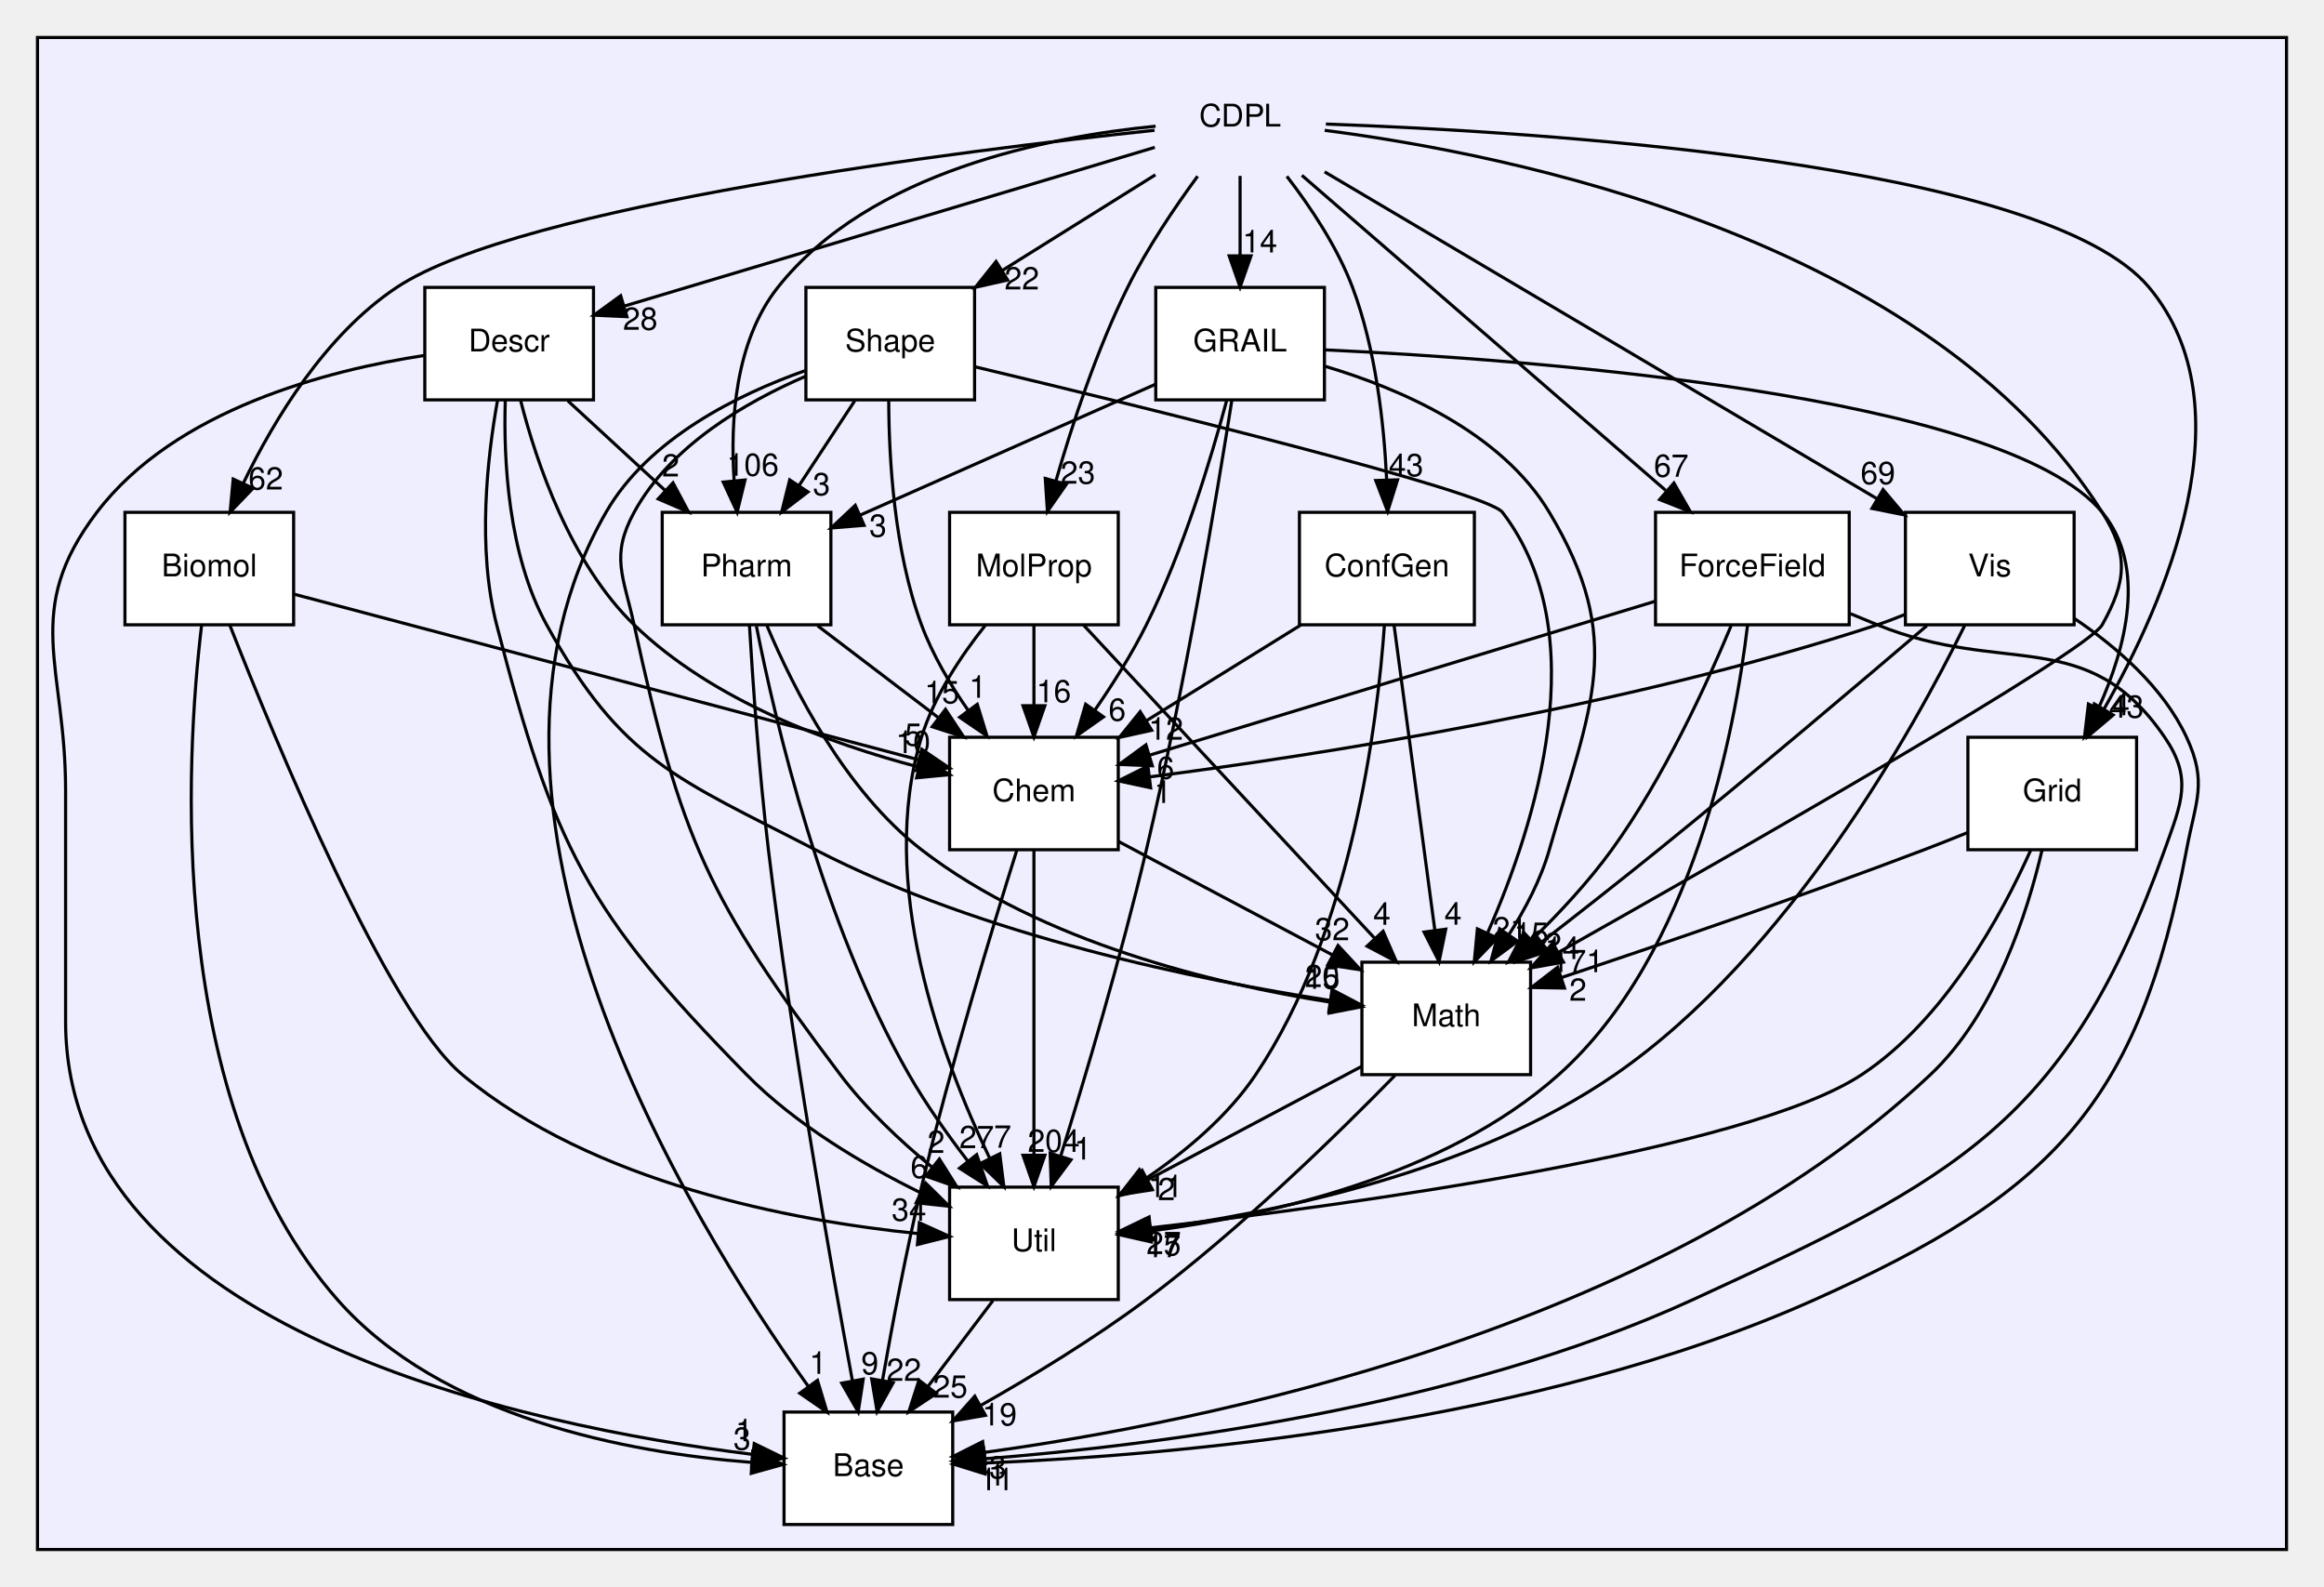
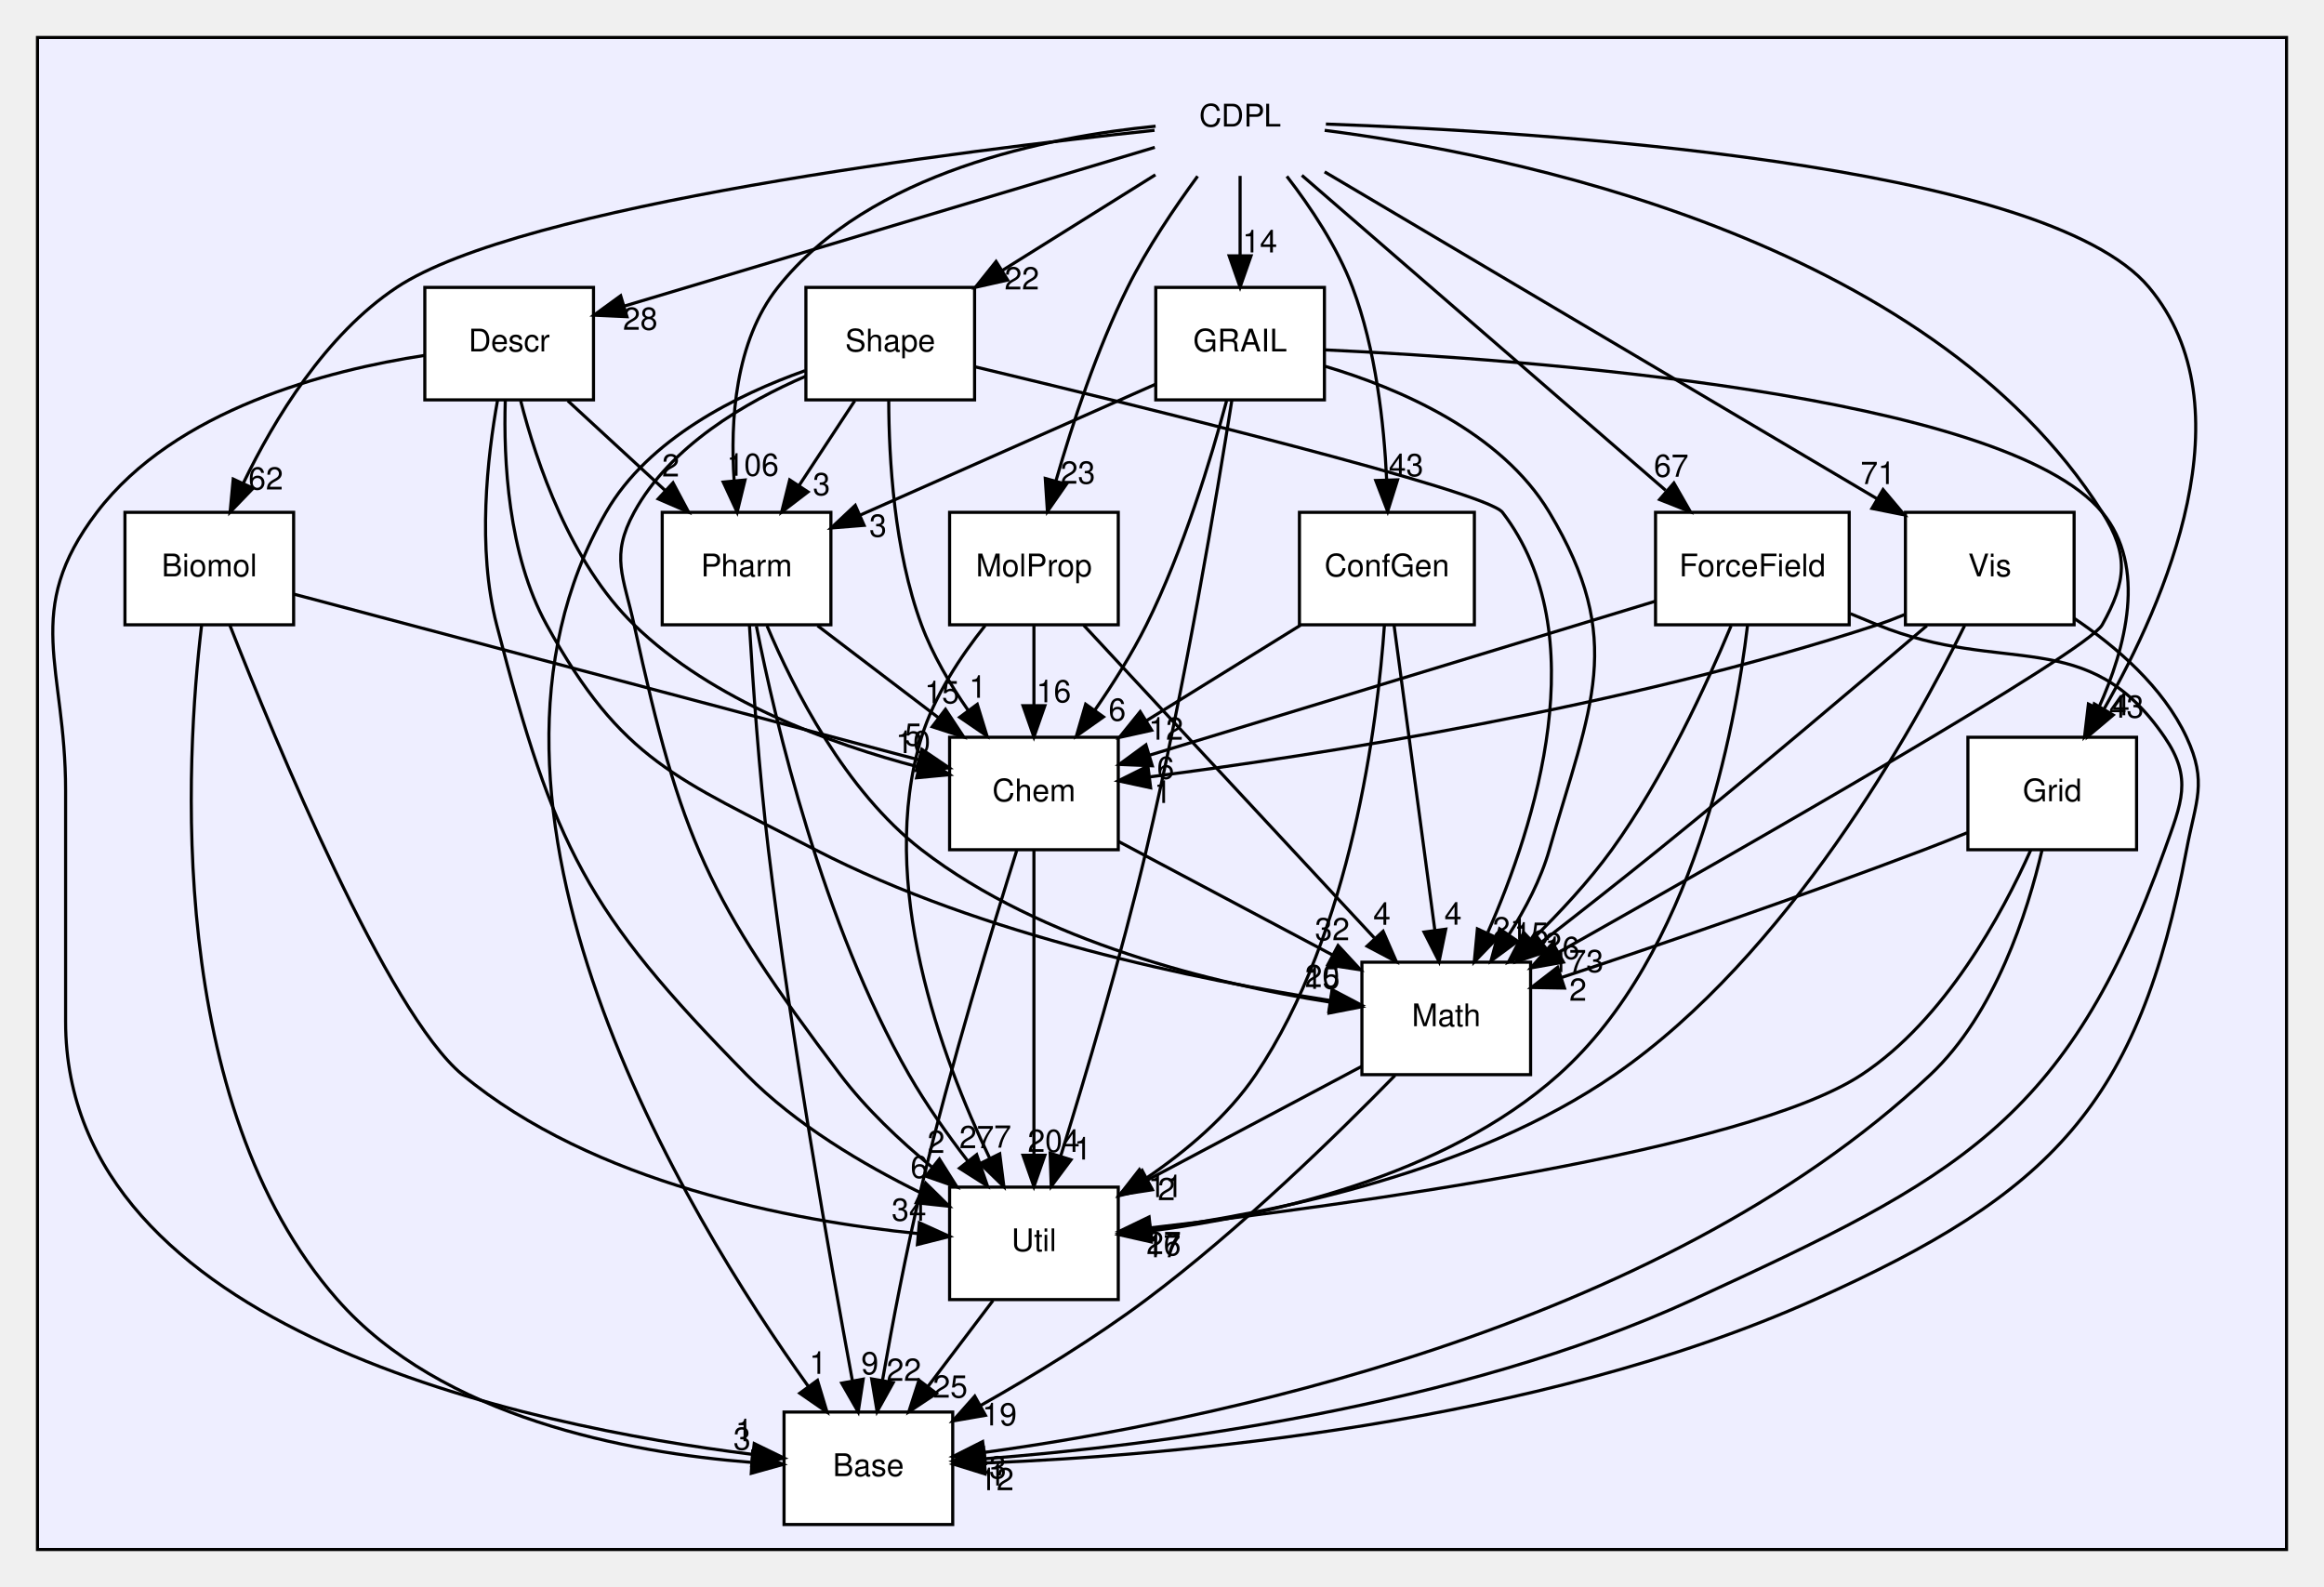
<svg xmlns="http://www.w3.org/2000/svg" xmlns:xlink="http://www.w3.org/1999/xlink" width="744pt" height="508pt" viewBox="0.00 0.00 744.00 508.00">
  <g id="graph0" class="graph" transform="scale(1 1) rotate(0) translate(4 504)">
    <g id="clust1" class="cluster">
      <g id="a_clust1">
        <a xlink:href="dir_13e5b888d4d8e2bc4637fdf598186b4c.html" target="_top">
          <polygon fill="#eeeeff" stroke="black" points="8,-8 8,-492 728,-492 728,-8 8,-8" />
        </a>
      </g>
    </g>
    <g id="node1" class="node">
      <text text-anchor="middle" x="393" y="-463.5" font-family="Helvetica" font-size="10.00">CDPL</text>
    </g>
    <g id="node3" class="node">
      <g id="a_node3">
        <a xlink:href="dir_c3d01f90f61dda2cb9d0391b1b68a0df.html" target="_top" xlink:title="Biomol">
          <polygon fill="white" stroke="black" points="90,-340 36,-340 36,-304 90,-304 90,-340" />
          <text text-anchor="middle" x="63" y="-319.5" font-family="Helvetica" font-size="10.00">Biomol</text>
        </a>
      </g>
    </g>
    <g id="edge15" class="edge">
      <path fill="none" stroke="black" d="M365.61,-462.29C305.21,-455.9 162.81,-438.41 123,-412 100.18,-396.86 83.79,-369.78 73.96,-349.45" />
      <polygon fill="black" stroke="black" points="77.02,-347.72 69.67,-340.09 70.66,-350.64 77.02,-347.72" />
      <g id="a_edge15-headlabel">
        <a xlink:href="dir_000000_000006.html" target="_top" xlink:title="62">
          <text text-anchor="middle" x="81.1" y="-347.3" font-family="Helvetica" font-size="10.00">62</text>
        </a>
      </g>
    </g>
    <g id="node5" class="node">
      <g id="a_node5">
        <a xlink:href="dir_d89ea033734e8789fcb8ee8bcbb3a57a.html" target="_top" xlink:title="ConfGen">
          <polygon fill="white" stroke="black" points="468,-340 412,-340 412,-304 468,-304 468,-340" />
          <text text-anchor="middle" x="440" y="-319.5" font-family="Helvetica" font-size="10.00">ConfGen</text>
        </a>
      </g>
    </g>
    <g id="edge16" class="edge">
      <path fill="none" stroke="black" d="M407.97,-447.56C415.55,-437.75 424.14,-424.91 429,-412 436.43,-392.24 439.08,-368.44 439.92,-350.42" />
      <polygon fill="black" stroke="black" points="443.42,-350.4 440.24,-340.3 436.43,-350.19 443.42,-350.4" />
      <g id="a_edge16-headlabel">
        <a xlink:href="dir_000000_000007.html" target="_top" xlink:title="43">
          <text text-anchor="middle" x="446.15" y="-351.58" font-family="Helvetica" font-size="10.00">43</text>
        </a>
      </g>
    </g>
    <g id="node6" class="node">
      <g id="a_node6">
        <a xlink:href="dir_52613e1dd88146f0fdbace754ba7438c.html" target="_top" xlink:title="Descr">
          <polygon fill="white" stroke="black" points="186,-412 132,-412 132,-376 186,-376 186,-412" />
          <text text-anchor="middle" x="159" y="-391.5" font-family="Helvetica" font-size="10.00">Descr</text>
        </a>
      </g>
    </g>
    <g id="edge9" class="edge">
      <path fill="none" stroke="black" d="M365.7,-456.83C323.69,-444.27 243.13,-420.17 195.95,-406.05" />
      <polygon fill="black" stroke="black" points="196.71,-402.63 186.13,-403.11 194.7,-409.33 196.71,-402.63" />
      <g id="a_edge9-headlabel">
        <a xlink:href="dir_000000_000008.html" target="_top" xlink:title="28">
          <text text-anchor="middle" x="200.97" y="-398.44" font-family="Helvetica" font-size="10.00">28</text>
        </a>
      </g>
    </g>
    <g id="node7" class="node">
      <g id="a_node7">
        <a xlink:href="dir_f004f69ff5ad8056db5461f401b89d84.html" target="_top" xlink:title="ForceField">
          <polygon fill="white" stroke="black" points="588,-340 526,-340 526,-304 588,-304 588,-340" />
          <text text-anchor="middle" x="557" y="-319.5" font-family="Helvetica" font-size="10.00">ForceField</text>
        </a>
      </g>
    </g>
    <g id="edge17" class="edge">
      <path fill="none" stroke="black" d="M412.78,-447.87C441.84,-422.71 496.19,-375.65 529.23,-347.04" />
      <polygon fill="black" stroke="black" points="531.88,-349.38 537.15,-340.19 527.3,-344.09 531.88,-349.38" />
      <g id="a_edge17-headlabel">
        <a xlink:href="dir_000000_000009.html" target="_top" xlink:title="67">
          <text text-anchor="middle" x="531.02" y="-351.38" font-family="Helvetica" font-size="10.00">67</text>
        </a>
      </g>
    </g>
    <g id="node8" class="node">
      <g id="a_node8">
        <a xlink:href="dir_75e9dc5194008ef9ee22ae8306c0eb0f.html" target="_top" xlink:title="GRAIL">
          <polygon fill="white" stroke="black" points="420,-412 366,-412 366,-376 420,-376 420,-412" />
          <text text-anchor="middle" x="393" y="-391.5" font-family="Helvetica" font-size="10.00">GRAIL</text>
        </a>
      </g>
    </g>
    <g id="edge11" class="edge">
      <path fill="none" stroke="black" d="M393,-447.7C393,-439.98 393,-430.71 393,-422.11" />
      <polygon fill="black" stroke="black" points="396.5,-422.1 393,-412.1 389.5,-422.1 396.5,-422.1" />
      <g id="a_edge11-headlabel">
        <a xlink:href="dir_000000_000010.html" target="_top" xlink:title="14">
          <text text-anchor="middle" x="399.34" y="-423.2" font-family="Helvetica" font-size="10.00">14</text>
        </a>
      </g>
    </g>
    <g id="node9" class="node">
      <g id="a_node9">
        <a xlink:href="dir_9a404c9961da00d4b89f16bd2ea8d981.html" target="_top" xlink:title="Grid">
          <polygon fill="white" stroke="black" points="680,-268 626,-268 626,-232 680,-232 680,-268" />
          <text text-anchor="middle" x="653" y="-247.5" font-family="Helvetica" font-size="10.00">Grid</text>
        </a>
      </g>
    </g>
    <g id="edge13" class="edge">
      <path fill="none" stroke="black" d="M420.47,-464.29C486.39,-461.95 650.53,-452.12 684,-412 716.14,-373.48 689.33,-311.68 669.51,-276.92" />
      <polygon fill="black" stroke="black" points="672.51,-275.12 664.41,-268.29 666.48,-278.68 672.51,-275.12" />
      <g id="a_edge13-headlabel">
        <a xlink:href="dir_000000_000011.html" target="_top" xlink:title="43">
          <text text-anchor="middle" x="676.78" y="-274.27" font-family="Helvetica" font-size="10.00">43</text>
        </a>
      </g>
    </g>
    <g id="node10" class="node">
      <g id="a_node10">
        <a xlink:href="dir_76ec631f4004f297aa98c89994166e73.html" target="_top" xlink:title="Math">
          <polygon fill="white" stroke="black" points="486,-196 432,-196 432,-160 486,-160 486,-196" />
          <text text-anchor="middle" x="459" y="-175.5" font-family="Helvetica" font-size="10.00">Math</text>
        </a>
      </g>
    </g>
    <g id="edge12" class="edge">
      <path fill="none" stroke="black" d="M420.08,-462.28C478.03,-454.82 613.28,-428.3 669,-340 677.54,-326.47 676.8,-317.97 669,-304 664.15,-295.32 553.79,-232.32 495.05,-199.21" />
      <polygon fill="black" stroke="black" points="496.52,-196.02 486.09,-194.17 493.08,-202.12 496.52,-196.02" />
      <g id="a_edge12-headlabel">
-         <a xlink:href="dir_000000_000001.html" target="_top" xlink:title="171">
-           <text text-anchor="middle" x="501.04" y="-192.81" font-family="Helvetica" font-size="10.00">171</text>
+         <a xlink:href="dir_000000_000001.html" target="_top" xlink:title="173">
+           <text text-anchor="middle" x="501.04" y="-192.81" font-family="Helvetica" font-size="10.00">173</text>
        </a>
      </g>
    </g>
    <g id="node11" class="node">
      <g id="a_node11">
        <a xlink:href="dir_4a34af1b017a5e41c49da01e4d581da2.html" target="_top" xlink:title="MolProp">
          <polygon fill="white" stroke="black" points="354,-340 300,-340 300,-304 354,-304 354,-340" />
          <text text-anchor="middle" x="327" y="-319.5" font-family="Helvetica" font-size="10.00">MolProp</text>
        </a>
      </g>
    </g>
    <g id="edge8" class="edge">
      <path fill="none" stroke="black" d="M379.4,-447.59C372.05,-437.59 363.23,-424.55 357,-412 347.12,-392.1 339.26,-368.17 334.06,-350.14" />
      <polygon fill="black" stroke="black" points="337.37,-348.97 331.32,-340.28 330.63,-350.85 337.37,-348.97" />
      <g id="a_edge8-headlabel">
        <a xlink:href="dir_000000_000012.html" target="_top" xlink:title="23">
          <text text-anchor="middle" x="341.07" y="-349.18" font-family="Helvetica" font-size="10.00">23</text>
        </a>
      </g>
    </g>
    <g id="node12" class="node">
      <g id="a_node12">
        <a xlink:href="dir_44c4819b58b16e7a1f761f8b885b5ba0.html" target="_top" xlink:title="Pharm">
          <polygon fill="white" stroke="black" points="262,-340 208,-340 208,-304 262,-304 262,-340" />
          <text text-anchor="middle" x="235" y="-319.5" font-family="Helvetica" font-size="10.00">Pharm</text>
        </a>
      </g>
    </g>
    <g id="edge7" class="edge">
      <path fill="none" stroke="black" d="M365.95,-463.6C331.92,-460.28 274.38,-449.13 245,-412 231.32,-394.72 229.73,-369.29 231.03,-350.03" />
      <polygon fill="black" stroke="black" points="234.51,-350.35 231.99,-340.06 227.54,-349.68 234.51,-350.35" />
      <g id="a_edge7-headlabel">
        <a xlink:href="dir_000000_000013.html" target="_top" xlink:title="106">
          <text text-anchor="middle" x="236.99" y="-351.7" font-family="Helvetica" font-size="10.00">106</text>
        </a>
      </g>
    </g>
    <g id="node13" class="node">
      <g id="a_node13">
        <a xlink:href="dir_a02c2e35855499cd9e109553a19d0667.html" target="_top" xlink:title="Shape">
          <polygon fill="white" stroke="black" points="308,-412 254,-412 254,-376 308,-376 308,-412" />
          <text text-anchor="middle" x="281" y="-391.5" font-family="Helvetica" font-size="10.00">Shape</text>
        </a>
      </g>
    </g>
    <g id="edge14" class="edge">
      <path fill="none" stroke="black" d="M365.89,-448.05C351.14,-438.84 332.71,-427.32 316.79,-417.37" />
      <polygon fill="black" stroke="black" points="318.59,-414.36 308.25,-412.03 314.88,-420.3 318.59,-414.36" />
      <g id="a_edge14-headlabel">
        <a xlink:href="dir_000000_000003.html" target="_top" xlink:title="22">
          <text text-anchor="middle" x="323.14" y="-411.36" font-family="Helvetica" font-size="10.00">22</text>
        </a>
      </g>
    </g>
    <g id="node15" class="node">
      <g id="a_node15">
        <a xlink:href="dir_56c96f24a7ae97bf7f34b6e3938ad4c7.html" target="_top" xlink:title="Vis">
          <polygon fill="white" stroke="black" points="660,-340 606,-340 606,-304 660,-304 660,-340" />
          <text text-anchor="middle" x="633" y="-319.5" font-family="Helvetica" font-size="10.00">Vis</text>
        </a>
      </g>
    </g>
    <g id="edge10" class="edge">
      <path fill="none" stroke="black" d="M420.06,-448.99C463.37,-423.37 548.27,-373.13 596.76,-344.44" />
      <polygon fill="black" stroke="black" points="598.84,-347.28 605.67,-339.17 595.28,-341.25 598.84,-347.28" />
      <g id="a_edge10-headlabel">
-         <a xlink:href="dir_000000_000002.html" target="_top" xlink:title="69">
-           <text text-anchor="middle" x="597.19" y="-349.05" font-family="Helvetica" font-size="10.00">69</text>
+         <a xlink:href="dir_000000_000002.html" target="_top" xlink:title="71">
+           <text text-anchor="middle" x="597.19" y="-349.05" font-family="Helvetica" font-size="10.00">71</text>
        </a>
      </g>
    </g>
    <g id="node2" class="node">
      <g id="a_node2">
        <a xlink:href="dir_ea97f66d84072e3323f941252a229abf.html" target="_top" xlink:title="Base">
          <polygon fill="white" stroke="black" points="301,-52 247,-52 247,-16 301,-16 301,-52" />
          <text text-anchor="middle" x="274" y="-31.5" font-family="Helvetica" font-size="10.00">Base</text>
        </a>
      </g>
    </g>
    <g id="edge51" class="edge">
      <path fill="none" stroke="black" d="M60.54,-303.85C55.48,-261.52 48.66,-150.92 104,-88 137.31,-50.12 197.22,-39 236.29,-35.91" />
      <polygon fill="black" stroke="black" points="236.96,-39.38 246.71,-35.24 236.51,-32.39 236.96,-39.38" />
      <g id="a_edge51-headlabel">
        <a xlink:href="dir_000006_000005.html" target="_top" xlink:title="3">
          <text text-anchor="middle" x="233.56" y="-39.94" font-family="Helvetica" font-size="10.00">3</text>
        </a>
      </g>
    </g>
    <g id="node4" class="node">
      <g id="a_node4">
        <a xlink:href="dir_a73e1d15e6da56bea42fb33a94074c1c.html" target="_top" xlink:title="Chem">
          <polygon fill="white" stroke="black" points="354,-268 300,-268 300,-232 354,-232 354,-268" />
          <text text-anchor="middle" x="327" y="-247.5" font-family="Helvetica" font-size="10.00">Chem</text>
        </a>
      </g>
    </g>
    <g id="edge50" class="edge">
      <path fill="none" stroke="black" d="M90.26,-313.77C137.91,-301.14 236.38,-275.03 290.09,-260.79" />
      <polygon fill="black" stroke="black" points="291.12,-264.13 299.89,-258.19 289.33,-257.37 291.12,-264.13" />
      <g id="a_edge50-headlabel">
        <a xlink:href="dir_000006_000004.html" target="_top" xlink:title="5">
          <text text-anchor="middle" x="288.37" y="-265.3" font-family="Helvetica" font-size="10.00">5</text>
        </a>
      </g>
    </g>
    <g id="node14" class="node">
      <g id="a_node14">
        <a xlink:href="dir_239469eeca6d3c1a97f8d4fbb99adcb8.html" target="_top" xlink:title="Util">
          <polygon fill="white" stroke="black" points="354,-124 300,-124 300,-88 354,-88 354,-124" />
          <text text-anchor="middle" x="327" y="-103.5" font-family="Helvetica" font-size="10.00">Util</text>
        </a>
      </g>
    </g>
    <g id="edge49" class="edge">
      <path fill="none" stroke="black" d="M69.59,-303.85C84.21,-266.58 119.99,-179.95 144,-160 185.92,-125.17 249.69,-113.22 289.82,-109.13" />
      <polygon fill="black" stroke="black" points="290.33,-112.59 299.98,-108.21 289.7,-105.62 290.33,-112.59" />
      <g id="a_edge49-headlabel">
        <a xlink:href="dir_000006_000014.html" target="_top" xlink:title="34">
          <text text-anchor="middle" x="287.01" y="-113.24" font-family="Helvetica" font-size="10.00">34</text>
        </a>
      </g>
    </g>
    <g id="edge48" class="edge">
      <path fill="none" stroke="black" d="M321.49,-231.74C313.94,-207.75 300.29,-162.88 291,-124 286.09,-103.47 281.66,-80.02 278.55,-62.34" />
      <polygon fill="black" stroke="black" points="281.95,-61.42 276.8,-52.16 275.05,-62.61 281.95,-61.42" />
      <g id="a_edge48-headlabel">
        <a xlink:href="dir_000004_000005.html" target="_top" xlink:title="22">
          <text text-anchor="middle" x="285.36" y="-61.98" font-family="Helvetica" font-size="10.00">22</text>
        </a>
      </g>
    </g>
    <g id="edge47" class="edge">
      <path fill="none" stroke="black" d="M354.03,-234.67C373.83,-224.17 400.92,-209.8 422.62,-198.29" />
      <polygon fill="black" stroke="black" points="424.36,-201.33 431.55,-193.56 421.08,-195.15 424.36,-201.33" />
      <g id="a_edge47-headlabel">
        <a xlink:href="dir_000004_000001.html" target="_top" xlink:title="32">
          <text text-anchor="middle" x="422.51" y="-203.03" font-family="Helvetica" font-size="10.00">32</text>
        </a>
      </g>
    </g>
    <g id="edge46" class="edge">
      <path fill="none" stroke="black" d="M327,-231.87C327,-207.67 327,-163.21 327,-134.39" />
      <polygon fill="black" stroke="black" points="330.5,-134.19 327,-124.19 323.5,-134.19 330.5,-134.19" />
      <g id="a_edge46-headlabel">
        <a xlink:href="dir_000004_000014.html" target="_top" xlink:title="204">
          <text text-anchor="middle" x="333.34" y="-135.28" font-family="Helvetica" font-size="10.00">204</text>
        </a>
      </g>
    </g>
    <g id="edge20" class="edge">
      <path fill="none" stroke="black" d="M412.36,-303.88C397.47,-294.66 378.93,-283.17 362.94,-273.26" />
      <polygon fill="black" stroke="black" points="364.7,-270.24 354.36,-267.95 361.02,-276.19 364.7,-270.24" />
      <g id="a_edge20-headlabel">
        <a xlink:href="dir_000007_000004.html" target="_top" xlink:title="12">
          <text text-anchor="middle" x="369.25" y="-267.22" font-family="Helvetica" font-size="10.00">12</text>
        </a>
      </g>
    </g>
    <g id="edge19" class="edge">
      <path fill="none" stroke="black" d="M442.29,-303.87C445.53,-279.67 451.48,-235.21 455.33,-206.39" />
      <polygon fill="black" stroke="black" points="458.84,-206.57 456.7,-196.19 451.9,-205.64 458.84,-206.57" />
      <g id="a_edge19-headlabel">
        <a xlink:href="dir_000007_000001.html" target="_top" xlink:title="4">
          <text text-anchor="middle" x="461.18" y="-208" font-family="Helvetica" font-size="10.00">4</text>
        </a>
      </g>
    </g>
    <g id="edge18" class="edge">
      <path fill="none" stroke="black" d="M439.21,-303.99C437.02,-272.87 428.81,-205.77 398,-160 389.07,-146.73 375.68,-135.49 362.92,-126.83" />
      <polygon fill="black" stroke="black" points="364.56,-123.72 354.26,-121.25 360.77,-129.61 364.56,-123.72" />
      <g id="a_edge18-headlabel">
        <a xlink:href="dir_000007_000014.html" target="_top" xlink:title="11">
          <text text-anchor="middle" x="369.12" y="-120.78" font-family="Helvetica" font-size="10.00">11</text>
        </a>
      </g>
    </g>
    <g id="edge42" class="edge">
      <path fill="none" stroke="black" d="M131.84,-390.22C101.12,-385.52 52.12,-373.02 27,-340 2.9,-308.32 17,-290.8 17,-251 17,-251 17,-251 17,-177 17,-77.84 165.37,-47.39 236.65,-38.48" />
      <polygon fill="black" stroke="black" points="237.46,-41.91 246.98,-37.27 236.64,-34.96 237.46,-41.91" />
      <g id="a_edge42-headlabel">
        <a xlink:href="dir_000008_000005.html" target="_top" xlink:title="1">
          <text text-anchor="middle" x="234.22" y="-42.65" font-family="Helvetica" font-size="10.00">1</text>
        </a>
      </g>
    </g>
    <g id="edge41" class="edge">
      <path fill="none" stroke="black" d="M162.69,-375.71C167.73,-355.96 178.58,-323.82 199,-304 224.13,-279.61 262.09,-265.82 290.15,-258.46" />
      <polygon fill="black" stroke="black" points="291.12,-261.82 299.99,-256.03 289.45,-255.03 291.12,-261.82" />
      <g id="a_edge41-headlabel">
        <a xlink:href="dir_000008_000004.html" target="_top" xlink:title="10">
          <text text-anchor="middle" x="288.31" y="-262.94" font-family="Helvetica" font-size="10.00">10</text>
        </a>
      </g>
    </g>
    <g id="edge40" class="edge">
      <path fill="none" stroke="black" d="M157.76,-375.8C157.18,-356.99 158.58,-326.53 171,-304 195.07,-260.35 212.71,-254.88 257,-232 310.6,-204.31 379.86,-190.23 421.78,-183.76" />
      <polygon fill="black" stroke="black" points="422.45,-187.2 431.83,-182.27 421.42,-180.27 422.45,-187.2" />
      <g id="a_edge40-headlabel">
        <a xlink:href="dir_000008_000001.html" target="_top" xlink:title="20">
          <text text-anchor="middle" x="419.3" y="-188.03" font-family="Helvetica" font-size="10.00">20</text>
        </a>
      </g>
    </g>
    <g id="edge39" class="edge">
      <path fill="none" stroke="black" d="M177.79,-375.7C187.17,-367.05 198.68,-356.45 208.91,-347.03" />
      <polygon fill="black" stroke="black" points="211.45,-349.45 216.43,-340.1 206.7,-344.3 211.45,-349.45" />
      <g id="a_edge39-headlabel">
        <a xlink:href="dir_000008_000013.html" target="_top" xlink:title="2">
          <text text-anchor="middle" x="210.72" y="-351.48" font-family="Helvetica" font-size="10.00">2</text>
        </a>
      </g>
    </g>
    <g id="edge38" class="edge">
      <path fill="none" stroke="black" d="M155.3,-375.96C152.03,-357.81 148.68,-328.41 155,-304 173.36,-233.13 183.63,-212.17 235,-160 250.75,-144 272.33,-131.23 290.63,-122.24" />
      <polygon fill="black" stroke="black" points="292.31,-125.32 299.86,-117.88 289.32,-118.99 292.31,-125.32" />
      <g id="a_edge38-headlabel">
        <a xlink:href="dir_000008_000014.html" target="_top" xlink:title="6">
          <text text-anchor="middle" x="290.27" y="-126.92" font-family="Helvetica" font-size="10.00">6</text>
        </a>
      </g>
    </g>
    <g id="edge28" class="edge">
      <path fill="none" stroke="black" d="M588.41,-307.55C591.31,-306.34 594.21,-305.14 597,-304 637.65,-287.41 664.25,-304.27 689,-268 698.02,-254.78 694.38,-247.07 689,-232 657.79,-144.67 622.25,-126.75 538,-88 462.31,-53.19 364.05,-41.16 311.34,-37.06" />
      <polygon fill="black" stroke="black" points="311.34,-33.55 301.11,-36.33 310.84,-40.54 311.34,-33.55" />
      <g id="a_edge28-headlabel">
        <a xlink:href="dir_000009_000005.html" target="_top" xlink:title="1">
          <text text-anchor="middle" x="315.13" y="-28.48" font-family="Helvetica" font-size="10.00">1</text>
        </a>
      </g>
    </g>
    <g id="edge27" class="edge">
      <path fill="none" stroke="black" d="M525.98,-311.56C483.92,-298.76 408.89,-275.92 363.96,-262.25" />
      <polygon fill="black" stroke="black" points="364.89,-258.87 354.31,-259.31 362.85,-265.57 364.89,-258.87" />
      <g id="a_edge27-headlabel">
        <a xlink:href="dir_000009_000004.html" target="_top" xlink:title="6">
          <text text-anchor="middle" x="369.16" y="-254.7" font-family="Helvetica" font-size="10.00">6</text>
        </a>
      </g>
    </g>
    <g id="edge26" class="edge">
      <path fill="none" stroke="black" d="M550.19,-303.69C542.44,-285.06 528.65,-255 512,-232 504.62,-221.81 495.26,-211.76 486.46,-203.19" />
      <polygon fill="black" stroke="black" points="488.61,-200.41 478.94,-196.08 483.8,-205.5 488.61,-200.41" />
      <g id="a_edge26-headlabel">
        <a xlink:href="dir_000009_000001.html" target="_top" xlink:title="2">
          <text text-anchor="middle" x="493.17" y="-198.31" font-family="Helvetica" font-size="10.00">2</text>
        </a>
      </g>
    </g>
    <g id="edge25" class="edge">
      <path fill="none" stroke="black" d="M555.45,-303.8C551.53,-270.84 538.22,-198.61 495,-160 458.31,-127.22 401.39,-114.71 364.15,-109.94" />
      <polygon fill="black" stroke="black" points="364.54,-106.46 354.2,-108.79 363.74,-113.41 364.54,-106.46" />
      <g id="a_edge25-headlabel">
        <a xlink:href="dir_000009_000014.html" target="_top" xlink:title="17">
          <text text-anchor="middle" x="368.44" y="-101.55" font-family="Helvetica" font-size="10.00">17</text>
        </a>
      </g>
    </g>
    <g id="edge37" class="edge">
      <path fill="none" stroke="black" d="M388.68,-375.72C383.75,-357.38 374.82,-327.8 363,-304 358.37,-294.68 352.32,-285.1 346.51,-276.69" />
      <polygon fill="black" stroke="black" points="349.26,-274.52 340.6,-268.41 343.56,-278.58 349.26,-274.52" />
      <g id="a_edge37-headlabel">
        <a xlink:href="dir_000010_000004.html" target="_top" xlink:title="6">
          <text text-anchor="middle" x="353.66" y="-273.3" font-family="Helvetica" font-size="10.00">6</text>
        </a>
      </g>
    </g>
    <g id="edge36" class="edge">
      <path fill="none" stroke="black" d="M420,-392.01C483.15,-389.08 637.53,-378.08 669,-340 683.37,-322.61 676.56,-296.69 667.83,-277.31" />
      <polygon fill="black" stroke="black" points="670.87,-275.56 663.33,-268.11 664.58,-278.63 670.87,-275.56" />
      <g id="a_edge36-headlabel">
        <a xlink:href="dir_000010_000011.html" target="_top" xlink:title="4">
          <text text-anchor="middle" x="675" y="-275.04" font-family="Helvetica" font-size="10.00">4</text>
        </a>
      </g>
    </g>
    <g id="edge35" class="edge">
      <path fill="none" stroke="black" d="M420.28,-386.73C443.88,-379.7 476.57,-365.76 492,-340 516.66,-298.82 505.19,-278.15 492,-232 489.29,-222.51 484.33,-213.06 479.07,-204.83" />
      <polygon fill="black" stroke="black" points="481.86,-202.72 473.33,-196.43 476.08,-206.67 481.86,-202.72" />
      <g id="a_edge35-headlabel">
        <a xlink:href="dir_000010_000001.html" target="_top" xlink:title="15">
          <text text-anchor="middle" x="486.23" y="-201.58" font-family="Helvetica" font-size="10.00">15</text>
        </a>
      </g>
    </g>
    <g id="edge34" class="edge">
      <path fill="none" stroke="black" d="M365.84,-380.97C339.76,-369.41 300.18,-351.88 271.39,-339.12" />
      <polygon fill="black" stroke="black" points="272.63,-335.84 262.07,-334.99 269.8,-342.24 272.63,-335.84" />
      <g id="a_edge34-headlabel">
        <a xlink:href="dir_000010_000013.html" target="_top" xlink:title="3">
          <text text-anchor="middle" x="277.07" y="-332.2" font-family="Helvetica" font-size="10.00">3</text>
        </a>
      </g>
    </g>
    <g id="edge33" class="edge">
      <path fill="none" stroke="black" d="M390.38,-375.97C385.72,-346.46 375.31,-284.02 363,-232 354.91,-197.81 343.36,-159.01 335.54,-133.84" />
      <polygon fill="black" stroke="black" points="338.87,-132.75 332.54,-124.25 332.19,-134.84 338.87,-132.75" />
      <g id="a_edge33-headlabel">
        <a xlink:href="dir_000010_000014.html" target="_top" xlink:title="1">
          <text text-anchor="middle" x="342.65" y="-132.83" font-family="Helvetica" font-size="10.00">1</text>
        </a>
      </g>
    </g>
    <g id="edge45" class="edge">
      <path fill="none" stroke="black" d="M649.74,-231.92C645.11,-212.07 634.76,-179.54 614,-160 526.4,-77.56 379.91,-48.53 311.42,-39.12" />
      <polygon fill="black" stroke="black" points="311.49,-35.6 301.12,-37.78 310.58,-42.54 311.49,-35.6" />
      <g id="a_edge45-headlabel">
        <a xlink:href="dir_000011_000005.html" target="_top" xlink:title="3">
          <text text-anchor="middle" x="315.42" y="-30.75" font-family="Helvetica" font-size="10.00">3</text>
        </a>
      </g>
    </g>
    <g id="edge44" class="edge">
      <path fill="none" stroke="black" d="M625.74,-237.43C621.17,-235.57 616.47,-233.7 612,-232 572.64,-217.04 526.96,-201.44 495.83,-191.07" />
      <polygon fill="black" stroke="black" points="496.85,-187.72 486.26,-187.9 494.65,-194.37 496.85,-187.72" />
      <g id="a_edge44-headlabel">
        <a xlink:href="dir_000011_000001.html" target="_top" xlink:title="2">
          <text text-anchor="middle" x="501.16" y="-183.66" font-family="Helvetica" font-size="10.00">2</text>
        </a>
      </g>
    </g>
    <g id="edge43" class="edge">
      <path fill="none" stroke="black" d="M646.13,-231.92C636.97,-211.43 618.73,-177.65 592,-160 555.01,-135.57 428.22,-118.33 364.37,-110.97" />
      <polygon fill="black" stroke="black" points="364.65,-107.48 354.32,-109.84 363.86,-114.44 364.65,-107.48" />
      <g id="a_edge43-headlabel">
        <a xlink:href="dir_000011_000014.html" target="_top" xlink:title="27">
          <text text-anchor="middle" x="368.54" y="-102.56" font-family="Helvetica" font-size="10.00">27</text>
        </a>
      </g>
    </g>
    <g id="edge6" class="edge">
      <path fill="none" stroke="black" d="M442.61,-159.77C424.23,-140.94 393.03,-110.47 363,-88 346.36,-75.55 326.6,-63.53 309.93,-54.1" />
      <polygon fill="black" stroke="black" points="311.47,-50.95 301.03,-49.14 308.06,-57.07 311.47,-50.95" />
      <g id="a_edge6-headlabel">
        <a xlink:href="dir_000001_000005.html" target="_top" xlink:title="19">
          <text text-anchor="middle" x="315.99" y="-47.72" font-family="Helvetica" font-size="10.00">19</text>
        </a>
      </g>
    </g>
    <g id="edge5" class="edge">
      <path fill="none" stroke="black" d="M431.97,-162.67C412.17,-152.17 385.08,-137.8 363.38,-126.29" />
      <polygon fill="black" stroke="black" points="364.92,-123.15 354.45,-121.56 361.64,-129.33 364.92,-123.15" />
      <g id="a_edge5-headlabel">
        <a xlink:href="dir_000001_000014.html" target="_top" xlink:title="2">
          <text text-anchor="middle" x="369.43" y="-119.82" font-family="Helvetica" font-size="10.00">2</text>
        </a>
      </g>
    </g>
    <g id="edge31" class="edge">
      <path fill="none" stroke="black" d="M327,-303.7C327,-295.98 327,-286.71 327,-278.11" />
      <polygon fill="black" stroke="black" points="330.5,-278.1 327,-268.1 323.5,-278.1 330.5,-278.1" />
      <g id="a_edge31-headlabel">
        <a xlink:href="dir_000012_000004.html" target="_top" xlink:title="16">
          <text text-anchor="middle" x="333.34" y="-279.2" font-family="Helvetica" font-size="10.00">16</text>
        </a>
      </g>
    </g>
    <g id="edge30" class="edge">
      <path fill="none" stroke="black" d="M342.92,-303.87C366.11,-278.92 409.31,-232.45 435.97,-203.77" />
      <polygon fill="black" stroke="black" points="438.78,-205.9 443.02,-196.19 433.65,-201.13 438.78,-205.9" />
      <g id="a_edge30-headlabel">
        <a xlink:href="dir_000012_000001.html" target="_top" xlink:title="4">
          <text text-anchor="middle" x="438.41" y="-207.96" font-family="Helvetica" font-size="10.00">4</text>
        </a>
      </g>
    </g>
    <g id="edge29" class="edge">
      <path fill="none" stroke="black" d="M311.39,-303.77C303.63,-294.03 295.05,-281.18 291,-268 276.66,-221.36 297.35,-165.49 312.8,-133.33" />
      <polygon fill="black" stroke="black" points="316.05,-134.66 317.38,-124.15 309.78,-131.54 316.05,-134.66" />
      <g id="a_edge29-headlabel">
        <a xlink:href="dir_000012_000014.html" target="_top" xlink:title="7">
          <text text-anchor="middle" x="316.98" y="-136.64" font-family="Helvetica" font-size="10.00">7</text>
        </a>
      </g>
    </g>
    <g id="edge4" class="edge">
      <path fill="none" stroke="black" d="M235.92,-303.9C236.99,-285.95 239,-256.93 242,-232 249.33,-171.1 261.82,-100.22 268.84,-62.29" />
      <polygon fill="black" stroke="black" points="272.35,-62.53 270.74,-52.06 265.47,-61.25 272.35,-62.53" />
      <g id="a_edge4-headlabel">
        <a xlink:href="dir_000013_000005.html" target="_top" xlink:title="9">
          <text text-anchor="middle" x="274.48" y="-64.09" font-family="Helvetica" font-size="10.00">9</text>
        </a>
      </g>
    </g>
    <g id="edge3" class="edge">
      <path fill="none" stroke="black" d="M257.74,-303.7C269.44,-294.8 283.86,-283.82 296.51,-274.2" />
      <polygon fill="black" stroke="black" points="298.68,-276.94 304.52,-268.1 294.44,-271.37 298.68,-276.94" />
      <g id="a_edge3-headlabel">
        <a xlink:href="dir_000013_000004.html" target="_top" xlink:title="15">
          <text text-anchor="middle" x="297.54" y="-278.88" font-family="Helvetica" font-size="10.00">15</text>
        </a>
      </g>
    </g>
    <g id="edge2" class="edge">
      <path fill="none" stroke="black" d="M241.55,-303.68C250,-283.6 266.58,-250.85 291,-232 329.56,-202.23 385.17,-188.99 421.69,-183.23" />
      <polygon fill="black" stroke="black" points="422.52,-186.65 431.91,-181.74 421.51,-179.72 422.52,-186.65" />
      <g id="a_edge2-headlabel">
        <a xlink:href="dir_000013_000001.html" target="_top" xlink:title="15">
          <text text-anchor="middle" x="419.38" y="-187.48" font-family="Helvetica" font-size="10.00">15</text>
        </a>
      </g>
    </g>
    <g id="edge1" class="edge">
      <path fill="none" stroke="black" d="M238.15,-303.58C244.2,-272.96 259.38,-208.16 287,-160 292.42,-150.55 299.29,-140.85 305.8,-132.38" />
      <polygon fill="black" stroke="black" points="308.67,-134.39 312.12,-124.37 303.18,-130.05 308.67,-134.39" />
      <g id="a_edge1-headlabel">
        <a xlink:href="dir_000013_000014.html" target="_top" xlink:title="27">
          <text text-anchor="middle" x="308.67" y="-136.47" font-family="Helvetica" font-size="10.00">27</text>
        </a>
      </g>
    </g>
    <g id="edge56" class="edge">
      <path fill="none" stroke="black" d="M253.71,-385.34C232.18,-377.7 203.58,-363.62 190,-340 135.81,-245.73 215.67,-114.85 254.66,-60.37" />
      <polygon fill="black" stroke="black" points="257.7,-62.15 260.76,-52 252.04,-58.02 257.7,-62.15" />
      <g id="a_edge56-headlabel">
        <a xlink:href="dir_000003_000005.html" target="_top" xlink:title="1">
          <text text-anchor="middle" x="257.88" y="-64.22" font-family="Helvetica" font-size="10.00">1</text>
        </a>
      </g>
    </g>
    <g id="edge55" class="edge">
      <path fill="none" stroke="black" d="M280.52,-375.71C280.56,-357.35 282.21,-327.77 291,-304 294.55,-294.4 300.2,-284.85 305.98,-276.56" />
      <polygon fill="black" stroke="black" points="308.86,-278.55 311.97,-268.42 303.23,-274.4 308.86,-278.55" />
      <g id="a_edge55-headlabel">
        <a xlink:href="dir_000003_000004.html" target="_top" xlink:title="1">
          <text text-anchor="middle" x="309.02" y="-280.63" font-family="Helvetica" font-size="10.00">1</text>
        </a>
      </g>
    </g>
    <g id="edge54" class="edge">
      <path fill="none" stroke="black" d="M308.19,-386.57C360.79,-374 471.78,-346.82 477,-340 506.88,-300.97 487.58,-240.21 472.32,-205.57" />
      <polygon fill="black" stroke="black" points="475.33,-203.74 467.97,-196.12 468.97,-206.66 475.33,-203.74" />
      <g id="a_edge54-headlabel">
        <a xlink:href="dir_000003_000001.html" target="_top" xlink:title="21">
          <text text-anchor="middle" x="479.41" y="-203.31" font-family="Helvetica" font-size="10.00">21</text>
        </a>
      </g>
    </g>
    <g id="edge53" class="edge">
      <path fill="none" stroke="black" d="M269.63,-375.7C264.28,-367.56 257.8,-357.69 251.89,-348.7" />
      <polygon fill="black" stroke="black" points="254.66,-346.54 246.24,-340.1 248.81,-350.38 254.66,-346.54" />
      <g id="a_edge53-headlabel">
        <a xlink:href="dir_000003_000013.html" target="_top" xlink:title="3">
          <text text-anchor="middle" x="259" y="-345.48" font-family="Helvetica" font-size="10.00">3</text>
        </a>
      </g>
    </g>
    <g id="edge52" class="edge">
      <path fill="none" stroke="black" d="M253.95,-383.58C234.82,-375.33 210.59,-361.29 199,-340 191.35,-325.95 195.59,-319.63 199,-304 214.01,-235.22 222.58,-216.19 265,-160 273.21,-149.12 284.02,-138.93 294.3,-130.45" />
      <polygon fill="black" stroke="black" points="296.73,-132.99 302.38,-124.03 292.37,-127.51 296.73,-132.99" />
      <g id="a_edge52-headlabel">
        <a xlink:href="dir_000003_000014.html" target="_top" xlink:title="2">
          <text text-anchor="middle" x="295.68" y="-134.95" font-family="Helvetica" font-size="10.00">2</text>
        </a>
      </g>
    </g>
    <g id="edge32" class="edge">
      <path fill="none" stroke="black" d="M313.9,-87.7C307.61,-79.39 299.95,-69.28 293.04,-60.14" />
      <polygon fill="black" stroke="black" points="295.78,-57.96 286.95,-52.1 290.2,-62.19 295.78,-57.96" />
      <g id="a_edge32-headlabel">
        <a xlink:href="dir_000014_000005.html" target="_top" xlink:title="25">
          <text text-anchor="middle" x="300.21" y="-56.62" font-family="Helvetica" font-size="10.00">25</text>
        </a>
      </g>
    </g>
    <g id="edge24" class="edge">
      <path fill="none" stroke="black" d="M660.01,-306.07C673.51,-297 688.52,-284.07 696,-268 702.75,-253.49 698.95,-247.73 696,-232 680.69,-150.4 652.77,-121.95 577,-88 487.54,-47.91 370.57,-38.06 311.55,-35.7" />
      <polygon fill="black" stroke="black" points="311.34,-32.19 301.23,-35.34 311.1,-39.19 311.34,-32.19" />
      <g id="a_edge24-headlabel">
-         <a xlink:href="dir_000002_000005.html" target="_top" xlink:title="11">
-           <text text-anchor="middle" x="315.03" y="-26.98" font-family="Helvetica" font-size="10.00">11</text>
+         <a xlink:href="dir_000002_000005.html" target="_top" xlink:title="12">
+           <text text-anchor="middle" x="315.03" y="-26.98" font-family="Helvetica" font-size="10.00">12</text>
        </a>
      </g>
    </g>
    <g id="edge23" class="edge">
      <path fill="none" stroke="black" d="M605.77,-307.29C602.85,-306.07 599.89,-304.95 597,-304 516.12,-277.42 416.99,-262.16 364.23,-255.34" />
      <polygon fill="black" stroke="black" points="364.36,-251.83 354,-254.05 363.49,-258.78 364.36,-251.83" />
      <g id="a_edge23-headlabel">
        <a xlink:href="dir_000002_000004.html" target="_top" xlink:title="1">
          <text text-anchor="middle" x="368.28" y="-246.97" font-family="Helvetica" font-size="10.00">1</text>
        </a>
      </g>
    </g>
    <g id="edge22" class="edge">
      <path fill="none" stroke="black" d="M612.86,-303.72C591.67,-285.62 557.26,-256.48 527,-232 514.92,-222.23 501.46,-211.67 489.72,-202.56" />
      <polygon fill="black" stroke="black" points="491.57,-199.57 481.52,-196.22 487.29,-205.11 491.57,-199.57" />
      <g id="a_edge22-headlabel">
-         <a xlink:href="dir_000002_000001.html" target="_top" xlink:title="14">
-           <text text-anchor="middle" x="496.15" y="-197.02" font-family="Helvetica" font-size="10.00">14</text>
+         <a xlink:href="dir_000002_000001.html" target="_top" xlink:title="16">
+           <text text-anchor="middle" x="496.15" y="-197.02" font-family="Helvetica" font-size="10.00">16</text>
        </a>
      </g>
    </g>
    <g id="edge21" class="edge">
      <path fill="none" stroke="black" d="M624.96,-303.75C608.67,-270.69 568.52,-198.31 513,-160 467.71,-128.76 404.2,-115.79 364.34,-110.51" />
      <polygon fill="black" stroke="black" points="364.61,-107.02 354.25,-109.27 363.75,-113.97 364.61,-107.02" />
      <g id="a_edge21-headlabel">
-         <a xlink:href="dir_000002_000014.html" target="_top" xlink:title="15">
-           <text text-anchor="middle" x="368.52" y="-102.14" font-family="Helvetica" font-size="10.00">15</text>
+         <a xlink:href="dir_000002_000014.html" target="_top" xlink:title="16">
+           <text text-anchor="middle" x="368.52" y="-102.14" font-family="Helvetica" font-size="10.00">16</text>
        </a>
      </g>
    </g>
  </g>
</svg>
